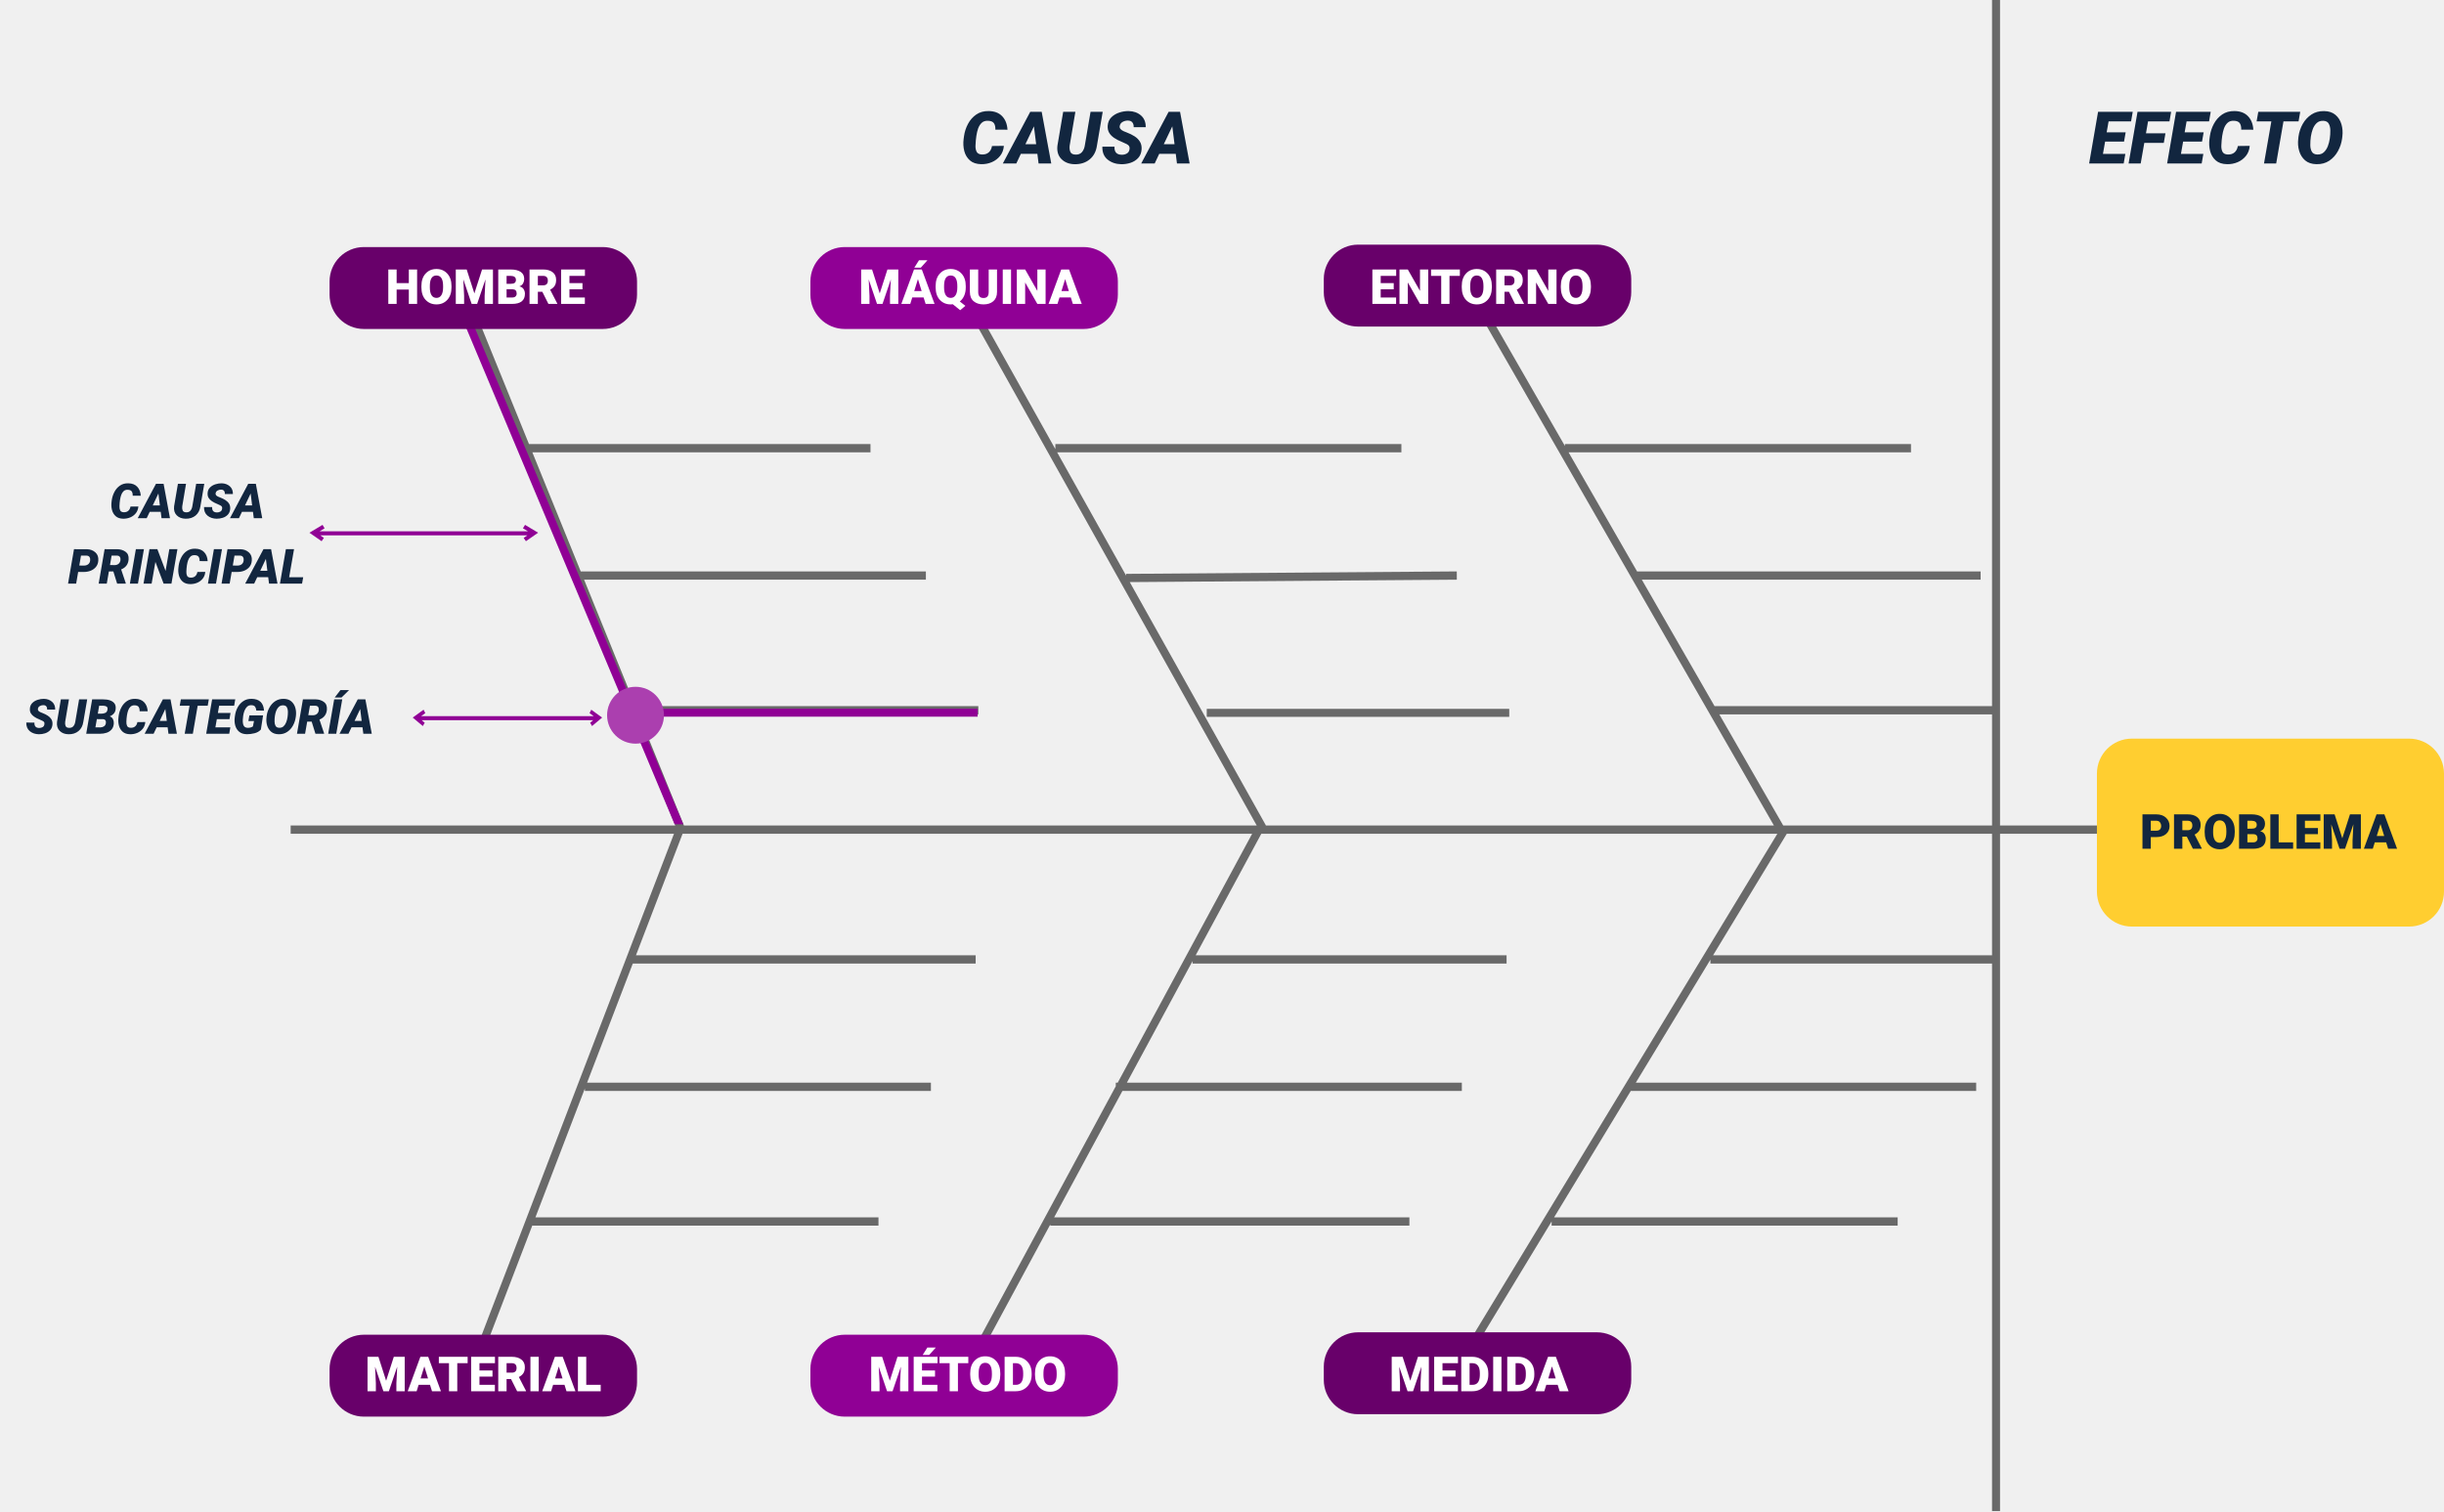
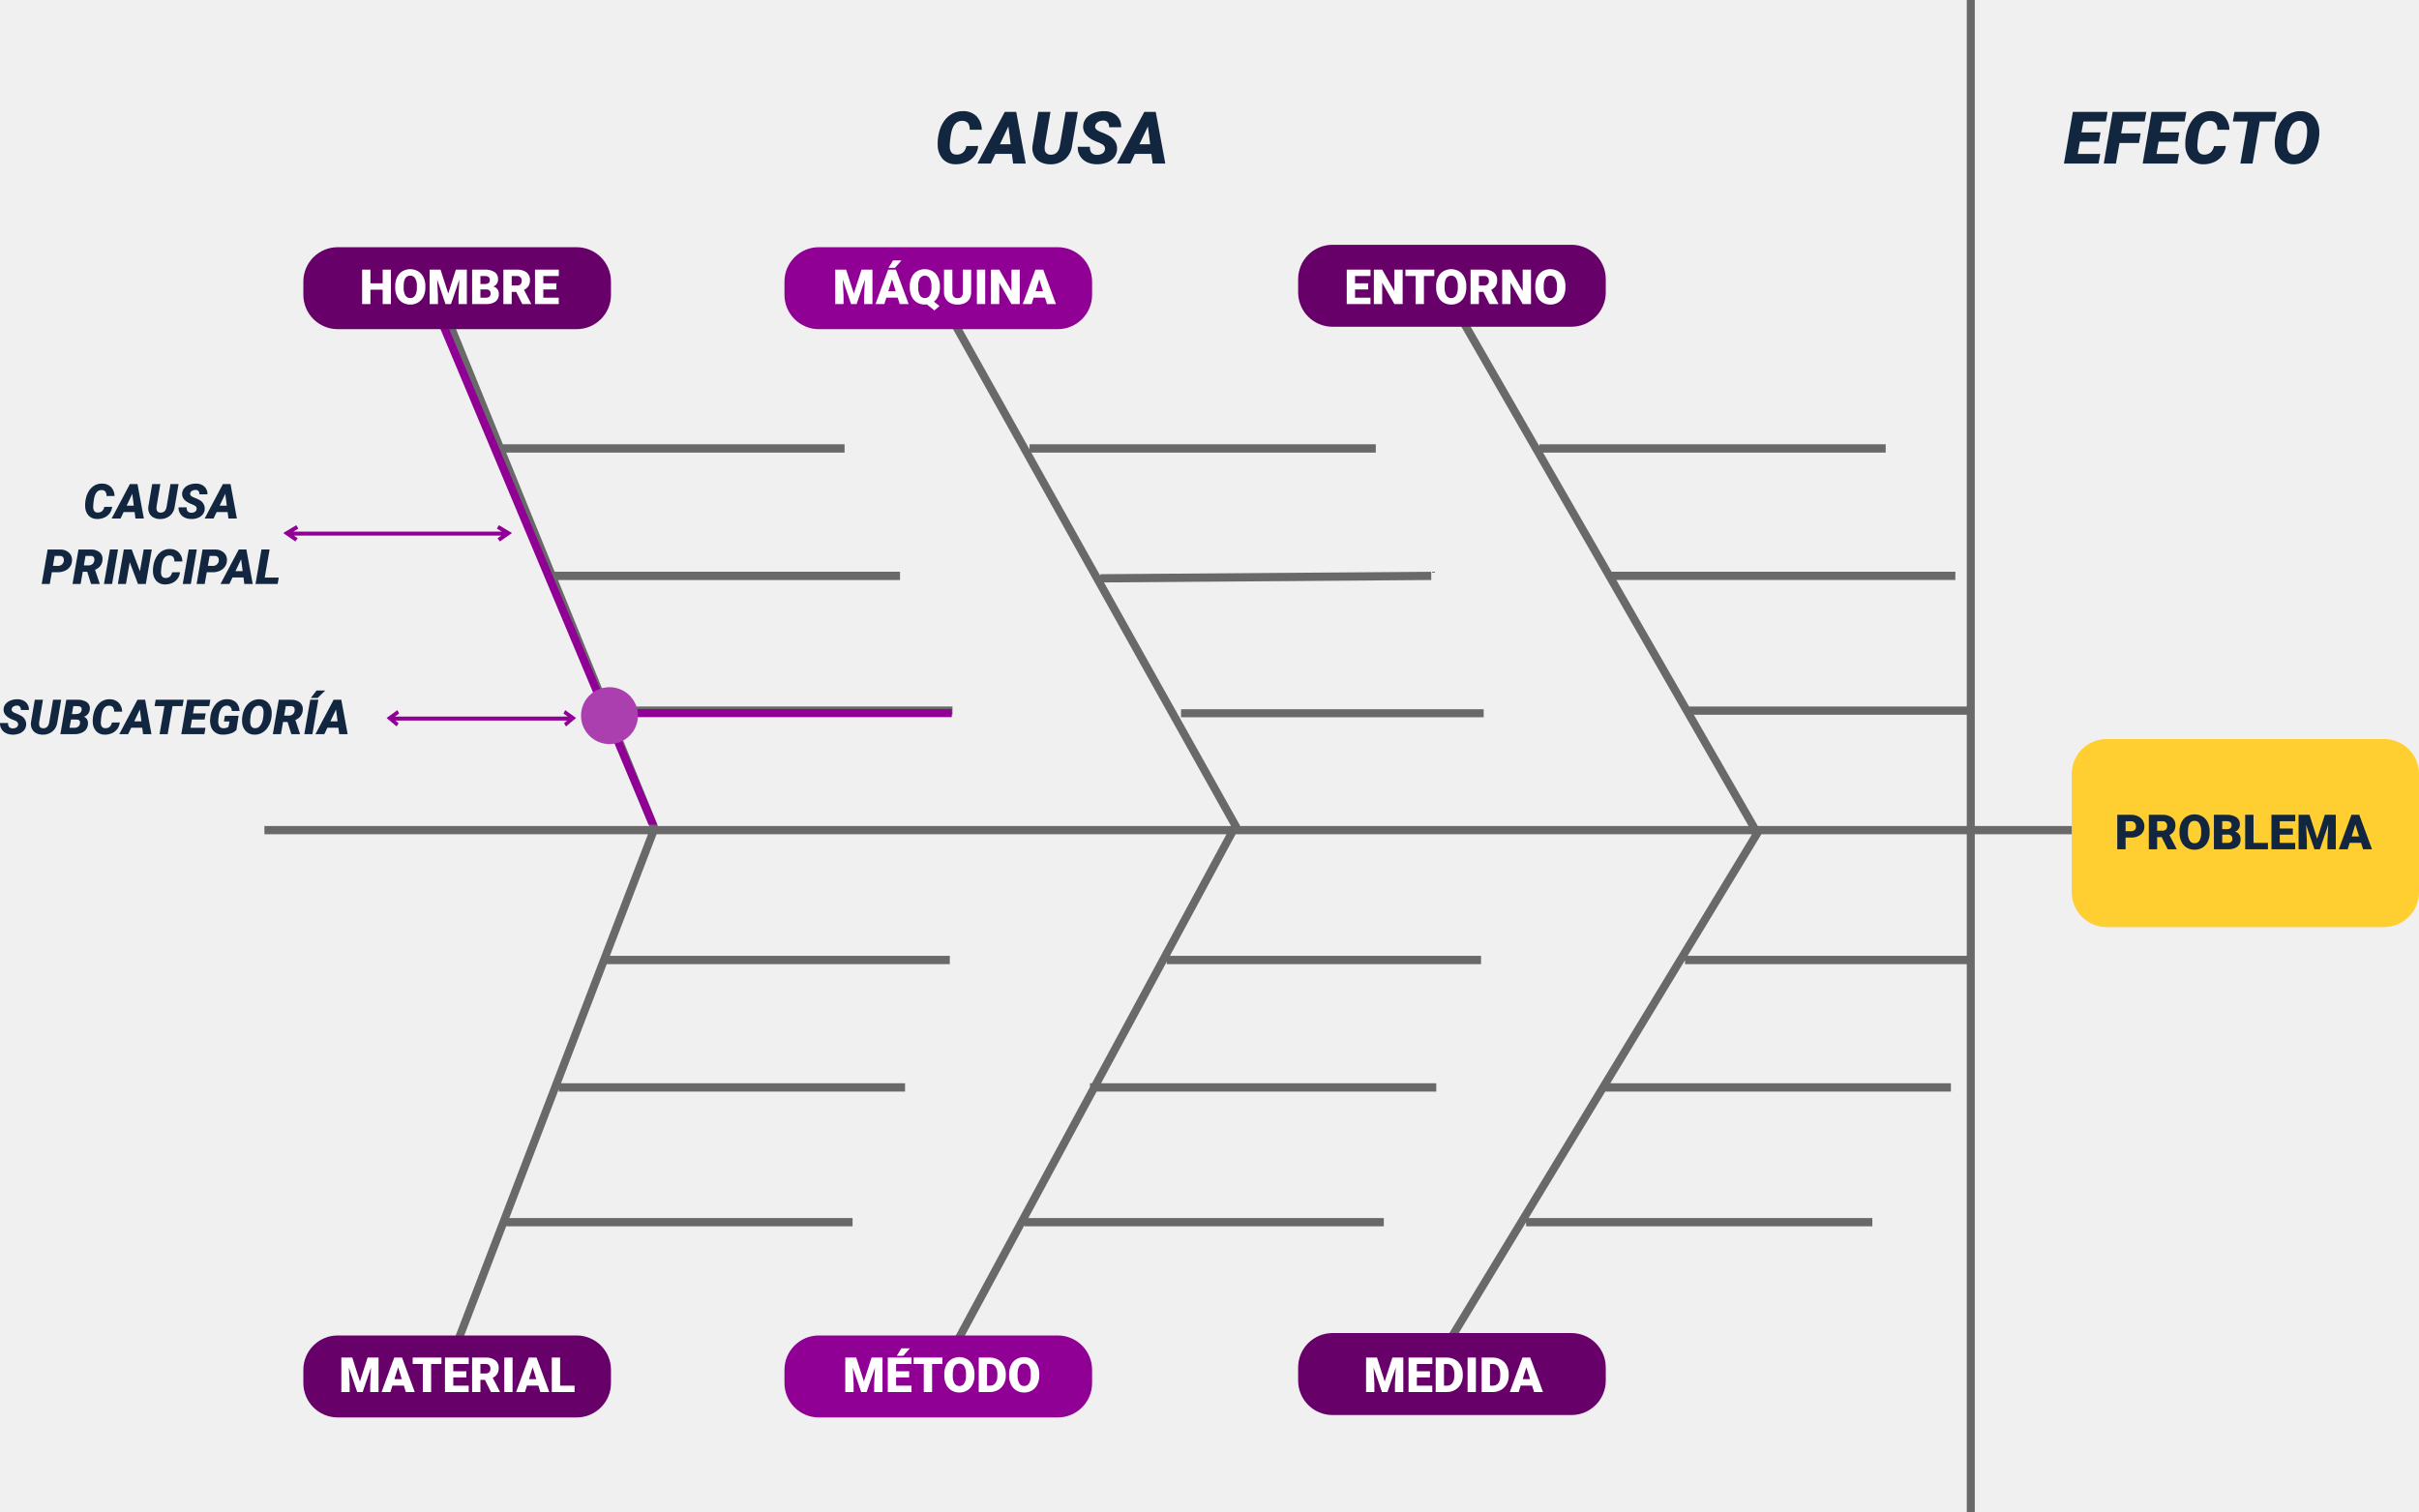
- <svg xmlns="http://www.w3.org/2000/svg" width="1009" height="624" viewBox="0 0 1009 624">
+ <svg xmlns="http://www.w3.org/2000/svg" width="998.102" height="624" viewBox="0 0 998.102 624">
  <defs>
    <clipPath id="clip-path">
      <rect id="Rectángulo_339327" data-name="Rectángulo 339327" width="889" height="603.758" fill="none" />
    </clipPath>
    <clipPath id="clip-path-2">
      <rect id="Rectángulo_339325" data-name="Rectángulo 339325" width="904" height="613.944" fill="none" />
    </clipPath>
  </defs>
-   <g id="Grupo_973501" data-name="Grupo 973501" transform="translate(-177 -4342.502)">
-     <text id="CAUSA" transform="translate(567 4379)" fill="#12263f" font-size="30" font-family="Roboto-BlackItalic, Roboto" font-weight="800" font-style="italic">
-       <tspan x="6.609" y="31">CAUSA</tspan>
-     </text>
-     <text id="EFECTO" transform="translate(1001 4379)" fill="#12263f" font-size="30" font-family="Roboto-BlackItalic, Roboto" font-weight="800" font-style="italic">
-       <tspan x="38.465" y="31">EFECTO</tspan>
-     </text>
+   <g id="Grupo_973501" data-name="Grupo 973501" transform="translate(-187.898 -4342.502)">
+     <path id="Trazado_699066" data-name="Trazado 699066" d="M24.509,23.734a7.69,7.69,0,0,1-1.472,3.984A8.327,8.327,0,0,1,19.668,30.4a10.431,10.431,0,0,1-4.519.894A7.025,7.025,0,0,1,9.89,29.14,8.656,8.656,0,0,1,7.8,23.5a18.367,18.367,0,0,1,.52-5.171,13.668,13.668,0,0,1,2.124-4.871,9.759,9.759,0,0,1,3.472-3.105,9.012,9.012,0,0,1,4.373-.989A7.629,7.629,0,0,1,23.8,11.459a8.2,8.2,0,0,1,2.2,5.61l-5-.015a4.109,4.109,0,0,0-.7-2.783,3.087,3.087,0,0,0-2.314-.894q-3.955-.132-4.819,6.152a33.806,33.806,0,0,0-.4,4.058q-.073,3.6,2.666,3.706a3.913,3.913,0,0,0,2.827-.872,4.359,4.359,0,0,0,1.348-2.629ZM38.411,27H31.6l-1.89,4H24.187L35.481,9.672H40.2L44.138,31H38.923Zm-4.937-3.955H37.9l-.937-7.354ZM65.613,9.672,63.24,23.588a8.751,8.751,0,0,1-2.981,5.7,9.085,9.085,0,0,1-6.218,2.021A8.482,8.482,0,0,1,50,30.3a5.878,5.878,0,0,1-2.527-2.71,7.291,7.291,0,0,1-.549-3.992L49.294,9.672h5.039L51.975,23.629a6.709,6.709,0,0,0-.029,1.393,2.516,2.516,0,0,0,.681,1.686,2.491,2.491,0,0,0,1.721.645q3.223.1,3.882-3.739L60.6,9.672ZM76.8,25.229q.322-1.655-1.787-2.563l-2.4-1q-5.054-2.271-4.8-6.182a5.457,5.457,0,0,1,1.23-3.186,7.308,7.308,0,0,1,3.12-2.175,11.481,11.481,0,0,1,4.351-.747,7.4,7.4,0,0,1,5.09,1.846,6.132,6.132,0,0,1,1.9,4.79h-4.98a2.984,2.984,0,0,0-.52-1.97,2.252,2.252,0,0,0-1.853-.769,3.883,3.883,0,0,0-2.227.586,2.377,2.377,0,0,0-1.143,1.655q-.278,1.465,2.175,2.4a23.92,23.92,0,0,1,3.567,1.611q3.5,2.095,3.281,5.654a5.79,5.79,0,0,1-1.187,3.237,6.859,6.859,0,0,1-2.966,2.153,10.96,10.96,0,0,1-4.255.732,10.273,10.273,0,0,1-3.208-.542,7.059,7.059,0,0,1-2.534-1.494,6.491,6.491,0,0,1-2.051-5.2l5.024.015a3.44,3.44,0,0,0,.63,2.483,3.026,3.026,0,0,0,2.417.842,3.627,3.627,0,0,0,2.1-.579A2.4,2.4,0,0,0,76.8,25.229ZM95.979,27H89.167l-1.89,4H81.755L93.049,9.672h4.717L101.707,31H96.492Zm-4.937-3.955h4.424l-.937-7.354Z" transform="translate(567 4379)" fill="#12263f" />
+     <path id="Trazado_699067" data-name="Trazado 699067" d="M52.923,21.947H45.086l-.894,5.1h9.272L52.777,31H38.495L42.186,9.672H56.5l-.688,3.97H46.522l-.791,4.5h7.852Zm16.538.557H61.419L59.94,31H54.93L58.622,9.672H72.494l-.688,3.97H62.958l-.85,4.907H70.15Zm15.952-.557H77.577l-.894,5.1h9.272L85.267,31H70.985L74.676,9.672H88.988l-.688,3.97H79.012l-.791,4.5h7.852Zm19.878,1.787a7.69,7.69,0,0,1-1.472,3.984A8.327,8.327,0,0,1,100.45,30.4a10.431,10.431,0,0,1-4.519.894,7.025,7.025,0,0,1-5.259-2.153,8.656,8.656,0,0,1-2.095-5.64,18.367,18.367,0,0,1,.52-5.171,13.668,13.668,0,0,1,2.124-4.871,9.759,9.759,0,0,1,3.472-3.105,9.012,9.012,0,0,1,4.373-.989,7.629,7.629,0,0,1,5.515,2.095,8.2,8.2,0,0,1,2.2,5.61l-5-.015a4.109,4.109,0,0,0-.7-2.783,3.087,3.087,0,0,0-2.314-.894q-3.955-.132-4.819,6.152a33.806,33.806,0,0,0-.4,4.058q-.073,3.6,2.666,3.706a3.913,3.913,0,0,0,2.827-.872,4.359,4.359,0,0,0,1.348-2.629Zm20.229-10.093H119.31l-3,17.358h-5.024L114.3,13.642h-6.108l.7-3.97h17.314Zm7.6,17.651a7.224,7.224,0,0,1-5.332-2.2,8.949,8.949,0,0,1-2.271-5.684,16.247,16.247,0,0,1,.278-4.138,14.539,14.539,0,0,1,1.509-4.387,11.041,11.041,0,0,1,2.71-3.34,9.268,9.268,0,0,1,6.27-2.168,7.711,7.711,0,0,1,3.816,1,7,7,0,0,1,2.615,2.761,9.918,9.918,0,0,1,1.143,4.1,16.811,16.811,0,0,1-.2,3.7,15.243,15.243,0,0,1-1.157,3.955,12.089,12.089,0,0,1-2.175,3.318,10.007,10.007,0,0,1-3.142,2.278A9.088,9.088,0,0,1,133.124,31.293ZM138.836,17.2q-.146-3.662-2.842-3.809a3.922,3.922,0,0,0-3.442,1.648,10.579,10.579,0,0,0-1.8,5.164,18.026,18.026,0,0,0-.205,3.267q.146,3.721,2.871,3.823a3.8,3.8,0,0,0,3.076-1.282,8.291,8.291,0,0,0,1.86-3.984A19.14,19.14,0,0,0,138.836,17.2Z" transform="translate(1001 4379)" fill="#12263f" />
    <g id="Grupo_973011" data-name="Grupo 973011" transform="translate(286 4348.001)">
      <g id="Grupo_973013" data-name="Grupo 973013" transform="translate(11 5.094)">
        <path id="Trazado_697463" data-name="Trazado 697463" d="M617.386,344.763l.281-.463h84.738v50.187H587.232ZM589.81,294.995h112.6v45.892H616.2ZM702.405,0V291.582H587.847l-30.024-52.211H697.7v-3.413H555.861l-28.28-49.176H668.951v-3.413H526.084v.81l-31.972-55.6-2.838,1.745L612.359,340.886H402.567l.042-.078L346.421,240.373l135.03-1-.022-3.413L344.922,236.97l0,.732L316.44,186.782H458.566v-3.413H315.7v2.09l-32.942-58.885-2.859,1.709L398.811,340.837l-.026.049H162.375l-18.64-45.892H283.9v-3.412H142.348L121.14,239.372H262.248v-3.413H119.754L99.778,186.782h139.6v-3.413H98.392l-22.99-56.6-3.046,1.321,86.437,212.8H0V344.3H158.247L73.321,565.723l3.071,1.257L99.81,505.923v.19H242.677V502.7H101.046l20.414-53.225v1.015H264.326v-3.413H122.38L141.242,397.9H282.8v-3.413H142.551L161.8,344.3H396.941L341.449,447.077h-.8v1.475l-63.7,117.981,2.884,1.664,33.785-62.574v.49H461.869V502.7H315.2l28.19-52.21H483.519v-3.413H345.231l27.1-50.2V397.9H501.988v-3.413H373.625l27.1-50.187H613.771L486.4,554.32l2.8,1.813,31.383-51.745v1.725H663.447V502.7H521.6l31.663-52.21H695.861v-3.413H555.338l30.805-50.8V397.9H702.405V624h3.3V344.3h60v-3.413h-60V0Z" transform="translate(0 -10.592)" fill="#696969" />
        <rect id="Rectángulo_339326" data-name="Rectángulo 339326" width="124.885" height="3.303" transform="translate(378.204 282.124)" fill="#696969" />
        <g id="Grupo_973014" data-name="Grupo 973014" transform="translate(0 -0.001)">
          <g id="Grupo_973013-2" data-name="Grupo 973013" clip-path="url(#clip-path)">
            <path id="Trazado_697471" data-name="Trazado 697471" d="M155.487,318.535l-18.641-44.4H277.009v-3.3H135.46l-21.208-50.517-1.386-3.3L92.89,169.43l-1.386-3.3-22.99-54.764-3.046,1.278L151.9,318.535Z" transform="translate(6.603 11.232)" fill="#900095" />
            <path id="Trazado_697472" data-name="Trazado 697472" d="M142.15,259.742A11.742,11.742,0,1,1,130.408,248a11.743,11.743,0,0,1,11.743,11.743" transform="translate(11.968 25.012)" fill="#ab3faf" />
            <path id="Trazado_697473" data-name="Trazado 697473" d="M96.04,187.263l-.849,1.417,2.081,1.247H11.216l2.081-1.247-.85-1.417-5.407,3.244,5.024,3.5.943-1.356-1.538-1.07H97.018l-1.537,1.07L96.423,194l5.025-3.5Z" transform="translate(0.71 18.887)" fill="#900095" />
            <path id="Trazado_697474" data-name="Trazado 697474" d="M119.483,256.6l-.7,1.417,1.723,1.247H49.235l1.724-1.247-.7-1.417-4.478,3.244,4.161,3.5.782-1.356-1.274-1.07h70.848l-1.274,1.07.781,1.356,4.162-3.5Z" transform="translate(4.617 25.879)" fill="#900095" />
          </g>
        </g>
      </g>
      <g id="Grupo_973010" data-name="Grupo 973010" transform="translate(0 0)">
        <g id="Grupo_973009" data-name="Grupo 973009" transform="translate(-4)" clip-path="url(#clip-path-2)">
          <path id="Trazado_697456" data-name="Trazado 697456" d="M507.166,119.164H408.6a14.179,14.179,0,0,1-14.18-14.18V99.512A14.179,14.179,0,0,1,408.6,85.333h98.568a14.179,14.179,0,0,1,14.18,14.179v5.473a14.179,14.179,0,0,1-14.18,14.18" transform="translate(47.105 10.191)" fill="#68006a" />
          <path id="Trazado_697457" data-name="Trazado 697457" d="M317.832,120.053H219.264a14.18,14.18,0,0,1-14.18-14.18V100.4a14.179,14.179,0,0,1,14.18-14.179h98.568a14.179,14.179,0,0,1,14.18,14.179v5.473a14.179,14.179,0,0,1-14.18,14.18" transform="translate(24.493 10.297)" fill="#900095" />
          <path id="Trazado_697458" data-name="Trazado 697458" d="M140.5,120.053H41.931a14.18,14.18,0,0,1-14.18-14.18V100.4a14.179,14.179,0,0,1,14.18-14.179H140.5a14.179,14.179,0,0,1,14.18,14.179v5.473a14.179,14.179,0,0,1-14.18,14.18" transform="translate(3.314 10.297)" fill="#68006a" />
          <path id="Trazado_697459" data-name="Trazado 697459" d="M507.166,520.386H408.6a14.179,14.179,0,0,1-14.18-14.18v-5.473a14.179,14.179,0,0,1,14.18-14.179h98.568a14.179,14.179,0,0,1,14.18,14.179v5.473a14.179,14.179,0,0,1-14.18,14.18" transform="translate(47.105 58.109)" fill="#68006a" />
          <path id="Trazado_697460" data-name="Trazado 697460" d="M317.832,521.275H219.264a14.18,14.18,0,0,1-14.18-14.18v-5.473a14.179,14.179,0,0,1,14.18-14.179h98.568a14.179,14.179,0,0,1,14.18,14.179V507.1a14.18,14.18,0,0,1-14.18,14.18" transform="translate(24.493 58.215)" fill="#900095" />
          <path id="Trazado_697461" data-name="Trazado 697461" d="M140.5,521.275H41.931a14.18,14.18,0,0,1-14.18-14.18v-5.473a14.179,14.179,0,0,1,14.18-14.179H140.5a14.179,14.179,0,0,1,14.18,14.179V507.1a14.18,14.18,0,0,1-14.18,14.18" transform="translate(3.314 58.215)" fill="#68006a" />
          <path id="Trazado_697462" data-name="Trazado 697462" d="M693.983,345.168a14.428,14.428,0,0,1-14.428-14.428V281.983a14.428,14.428,0,0,1,14.428-14.428h114.43a14.428,14.428,0,0,1,14.428,14.428V330.74a14.429,14.429,0,0,1-14.428,14.428" transform="translate(81.158 31.954)" fill="#ffce30" />
-           <text id="PROBLEMA" transform="translate(778 325.999)" fill="#12263f" font-size="20" font-family="Roboto-Black, Roboto" font-weight="800">
-             <tspan x="0.434" y="19">PROBLEMA</tspan>
-           </text>
-           <text id="HOMBRE" transform="translate(42 100.999)" fill="#fff" font-size="20" font-family="Roboto-Black, Roboto" font-weight="800">
-             <tspan x="12.235" y="19">HOMBRE</tspan>
-           </text>
-           <text id="MATERIAL" transform="translate(41 549.999)" fill="#fff" font-size="20" font-family="Roboto-Black, Roboto" font-weight="800">
-             <tspan x="4.662" y="19">MATERIAL</tspan>
-           </text>
-           <text id="MÁQUINA" transform="translate(242 100.999)" fill="#fff" font-size="20" font-family="Roboto-Black, Roboto" font-weight="800">
-             <tspan x="7.45" y="19">MÁQUINA</tspan>
-           </text>
-           <text id="MÉTODO" transform="translate(241 549.999)" fill="#fff" font-size="20" font-family="Roboto-Black, Roboto" font-weight="800">
-             <tspan x="12.602" y="19">MÉTODO</tspan>
-           </text>
-           <text id="ENTORNO" transform="translate(453 100.999)" fill="#fff" font-size="20" font-family="Roboto-Black, Roboto" font-weight="800">
-             <tspan x="7.504" y="19">ENTORNO</tspan>
-           </text>
-           <text id="MEDIDA" transform="translate(452 549.999)" fill="#fff" font-size="20" font-family="Roboto-Black, Roboto" font-weight="800">
-             <tspan x="16.483" y="19">MEDIDA</tspan>
-           </text>
+           <path id="Trazado_699068" data-name="Trazado 699068" d="M4.936,14.176V19H1.508V4.781H7.182a6.608,6.608,0,0,1,2.886.6,4.526,4.526,0,0,1,1.943,1.709A4.667,4.667,0,0,1,12.7,9.605a4.114,4.114,0,0,1-1.489,3.325,6.179,6.179,0,0,1-4.087,1.245Zm0-2.646H7.182a2.118,2.118,0,0,0,1.519-.5,1.85,1.85,0,0,0,.522-1.406,2.287,2.287,0,0,0-.537-1.592,1.9,1.9,0,0,0-1.465-.605H4.936Zm14.873,2.441H17.953V19H14.525V4.781h5.6A6.246,6.246,0,0,1,24.076,5.9,3.8,3.8,0,0,1,25.5,9.074a4.616,4.616,0,0,1-.6,2.458,4.263,4.263,0,0,1-1.88,1.58l2.969,5.741V19H22.318Zm-1.855-2.637h2.168a1.946,1.946,0,0,0,1.47-.514,1.987,1.987,0,0,0,.493-1.434,2.01,2.01,0,0,0-.5-1.444,1.928,1.928,0,0,0-1.465-.524H17.953Zm21.66.85a8.385,8.385,0,0,1-.771,3.682,5.7,5.7,0,0,1-2.192,2.466,6.1,6.1,0,0,1-3.237.864,6.191,6.191,0,0,1-3.223-.835A5.692,5.692,0,0,1,28,15.973a8.144,8.144,0,0,1-.825-3.564v-.8a8.422,8.422,0,0,1,.767-3.687,5.688,5.688,0,0,1,2.2-2.466,6.5,6.5,0,0,1,6.479-.01,5.79,5.79,0,0,1,2.2,2.446,8.18,8.18,0,0,1,.8,3.638Zm-3.486-.6a5.979,5.979,0,0,0-.708-3.218,2.271,2.271,0,0,0-2.026-1.1q-2.578,0-2.725,3.867l-.01,1.045a6.149,6.149,0,0,0,.693,3.213,2.268,2.268,0,0,0,2.061,1.123,2.24,2.24,0,0,0,2-1.1,5.982,5.982,0,0,0,.713-3.174ZM41.381,19V4.781h5.107a7.232,7.232,0,0,1,4.175,1.006,3.347,3.347,0,0,1,1.431,2.92,3.383,3.383,0,0,1-.508,1.885,2.959,2.959,0,0,1-1.494,1.152A3,3,0,0,1,51.8,12.838a3.18,3.18,0,0,1,.6,1.953,3.765,3.765,0,0,1-1.323,3.14A6.3,6.3,0,0,1,47.152,19Zm3.428-6.045v3.408h2.246a2.136,2.136,0,0,0,1.426-.425,1.487,1.487,0,0,0,.5-1.2,1.576,1.576,0,0,0-1.768-1.787Zm0-2.246H46.6a2.539,2.539,0,0,0,1.6-.411,1.46,1.46,0,0,0,.479-1.185,1.533,1.533,0,0,0-.518-1.3,2.77,2.77,0,0,0-1.67-.4h-1.68Zm12.9,5.654h5.967V19H54.281V4.781h3.428Zm16.23-3.4H68.549v3.4h6.367V19H65.121V4.781h9.814V7.428H68.549v3h5.391Zm6.875-8.184,3.174,9.893,3.164-9.893h4.512V19H88.227V15.68l.332-6.8L85.121,19H82.855L79.408,8.873l.332,6.807V19H76.313V4.781Zm21.279,11.563H97.4L96.576,19H92.914L98.129,4.781h3.223L106.605,19h-3.682ZM98.217,13.7h3.057L99.74,8.766Z" transform="translate(778 325.999)" fill="#12263f" />
+           <path id="Trazado_699072" data-name="Trazado 699072" d="M25.194,19H21.786V13.063H16.737V19H13.31V4.781h3.428v5.645h5.049V4.781h3.408ZM39.4,12.184a8.385,8.385,0,0,1-.771,3.682,5.7,5.7,0,0,1-2.192,2.466A6.1,6.1,0,0,1,33.2,19.2a6.191,6.191,0,0,1-3.223-.835,5.692,5.692,0,0,1-2.192-2.388,8.144,8.144,0,0,1-.825-3.564v-.8a8.422,8.422,0,0,1,.767-3.687,5.688,5.688,0,0,1,2.2-2.466,6.5,6.5,0,0,1,6.479-.01,5.79,5.79,0,0,1,2.2,2.446,8.18,8.18,0,0,1,.8,3.638Zm-3.486-.6a5.979,5.979,0,0,0-.708-3.218,2.271,2.271,0,0,0-2.026-1.1q-2.578,0-2.725,3.867l-.01,1.045a6.149,6.149,0,0,0,.693,3.213A2.268,2.268,0,0,0,33.2,16.52a2.24,2.24,0,0,0,2-1.1,5.982,5.982,0,0,0,.713-3.174Zm9.756-6.807,3.174,9.893,3.164-9.893h4.512V19H53.085V15.68l.332-6.8L49.979,19H47.714L44.267,8.873,44.6,15.68V19H41.171V4.781ZM58.7,19V4.781h5.107a7.232,7.232,0,0,1,4.175,1.006,3.347,3.347,0,0,1,1.431,2.92,3.383,3.383,0,0,1-.508,1.885,2.959,2.959,0,0,1-1.494,1.152,3,3,0,0,1,1.709,1.094,3.18,3.18,0,0,1,.6,1.953,3.765,3.765,0,0,1-1.323,3.14A6.3,6.3,0,0,1,64.472,19Zm3.428-6.045v3.408h2.246a2.136,2.136,0,0,0,1.426-.425,1.487,1.487,0,0,0,.5-1.2,1.576,1.576,0,0,0-1.768-1.787Zm0-2.246h1.787a2.539,2.539,0,0,0,1.6-.411A1.46,1.46,0,0,0,66,9.112a1.533,1.533,0,0,0-.518-1.3,2.77,2.77,0,0,0-1.67-.4h-1.68Zm14.756,3.262H75.028V19H71.6V4.781h5.6A6.246,6.246,0,0,1,81.151,5.9a3.8,3.8,0,0,1,1.426,3.17,4.616,4.616,0,0,1-.6,2.458,4.263,4.263,0,0,1-1.88,1.58l2.969,5.741V19H79.394Zm-1.855-2.637H77.2a1.946,1.946,0,0,0,1.47-.514,1.987,1.987,0,0,0,.493-1.434,2.01,2.01,0,0,0-.5-1.444A1.928,1.928,0,0,0,77.2,7.418H75.028Zm18.438,1.631H88.075v3.4h6.367V19H84.647V4.781h9.814V7.428H88.075v3h5.391Z" transform="translate(42 100.999)" fill="#fff" />
+           <path id="Trazado_699076" data-name="Trazado 699076" d="M10.238,4.781l3.174,9.893,3.164-9.893h4.512V19H17.65V15.68l.332-6.8L14.545,19H12.279L8.832,8.873l.332,6.807V19H5.736V4.781ZM31.518,16.344h-4.7L26,19H22.338L27.553,4.781h3.223L36.029,19H32.348ZM27.641,13.7H30.7L29.164,8.766Zm19.414-6.27H42.787V19H39.359V7.428H35.17V4.781H47.055Zm10.264,5.537H51.928v3.4h6.367V19H48.5V4.781h9.814V7.428H51.928v3h5.391Zm7.656,1.006H63.119V19H59.691V4.781h5.6A6.246,6.246,0,0,1,69.242,5.9a3.8,3.8,0,0,1,1.426,3.17,4.616,4.616,0,0,1-.6,2.458,4.263,4.263,0,0,1-1.88,1.58l2.969,5.741V19H67.484Zm-1.855-2.637h2.168a1.946,1.946,0,0,0,1.47-.514,1.987,1.987,0,0,0,.493-1.434,2.01,2.01,0,0,0-.5-1.444,1.928,1.928,0,0,0-1.465-.524H63.119ZM76.391,19H72.973V4.781h3.418Zm10.635-2.656h-4.7L81.508,19H77.846L83.061,4.781h3.223L91.537,19H87.855ZM83.148,13.7h3.057L84.672,8.766ZM96,16.363h5.967V19H92.572V4.781H96Z" transform="translate(41 549.999)" fill="#fff" />
+           <path id="Trazado_699071" data-name="Trazado 699071" d="M13.026,4.781,16.2,14.674l3.164-9.893h4.512V19H20.438V15.68l.332-6.8L17.333,19H15.067L11.62,8.873l.332,6.807V19H8.524V4.781ZM34.306,16.344h-4.7L28.788,19H25.126L30.341,4.781h3.223L38.817,19H35.136ZM30.429,13.7h3.057L31.952,8.766ZM32.4.973h3.477L33.163,4.039l-2.686,0ZM51.708,12.184a8.4,8.4,0,0,1-.654,3.442,5.984,5.984,0,0,1-1.807,2.358L51.542,19.8l-2.119,1.8-3.057-2.461a6.353,6.353,0,0,1-.859.059,6.163,6.163,0,0,1-3.223-.84,5.712,5.712,0,0,1-2.192-2.4,8.159,8.159,0,0,1-.815-3.594v-.752a8.414,8.414,0,0,1,.767-3.691A5.713,5.713,0,0,1,42.23,5.455a6.5,6.5,0,0,1,6.479-.01,5.79,5.79,0,0,1,2.2,2.446,8.18,8.18,0,0,1,.8,3.638Zm-3.486-.6a5.979,5.979,0,0,0-.708-3.218,2.441,2.441,0,0,0-4.067-.015,6.057,6.057,0,0,0-.693,3.174v.654a6.145,6.145,0,0,0,.693,3.218,2.27,2.27,0,0,0,2.061,1.118,2.237,2.237,0,0,0,2.007-1.1,6.016,6.016,0,0,0,.708-3.174ZM64.608,4.781v9.307a5.349,5.349,0,0,1-.674,2.739A4.365,4.365,0,0,1,62,18.59a6.812,6.812,0,0,1-2.979.605,5.885,5.885,0,0,1-4.092-1.348,4.806,4.806,0,0,1-1.523-3.691V4.781h3.447v9.443q.059,2.334,2.168,2.334a2.1,2.1,0,0,0,1.611-.586,2.739,2.739,0,0,0,.547-1.9V4.781ZM70.4,19H66.981V4.781H70.4Zm14.258,0H81.249L76.21,10.152V19H72.782V4.781H76.21l5.029,8.848V4.781h3.418Zm10.42-2.656h-4.7L89.56,19H85.9L91.112,4.781h3.223L99.589,19H95.907ZM91.2,13.7h3.057L92.724,8.766Z" transform="translate(242 100.999)" fill="#fff" />
+           <path id="Trazado_699075" data-name="Trazado 699075" d="M18.178,4.781l3.174,9.893,3.164-9.893h4.512V19H25.59V15.68l.332-6.8L22.484,19H20.219L16.771,8.873,17.1,15.68V19H13.676V4.781Zm21.846,8.184H34.633v3.4H41V19H31.205V4.781H41.02V7.428H34.633v3h5.391ZM36.83.973h3.477L37.592,4.039l-2.686,0ZM53.754,7.428H49.486V19H46.059V7.428H41.869V4.781H53.754Zm13.213,4.756a8.385,8.385,0,0,1-.771,3.682A5.7,5.7,0,0,1,64,18.331a6.1,6.1,0,0,1-3.237.864,6.191,6.191,0,0,1-3.223-.835,5.692,5.692,0,0,1-2.192-2.388,8.144,8.144,0,0,1-.825-3.564v-.8a8.422,8.422,0,0,1,.767-3.687,5.688,5.688,0,0,1,2.2-2.466,6.5,6.5,0,0,1,6.479-.01,5.79,5.79,0,0,1,2.2,2.446,8.18,8.18,0,0,1,.8,3.638Zm-3.486-.6a5.979,5.979,0,0,0-.708-3.218,2.271,2.271,0,0,0-2.026-1.1q-2.578,0-2.725,3.867l-.01,1.045a6.149,6.149,0,0,0,.693,3.213,2.268,2.268,0,0,0,2.061,1.123,2.24,2.24,0,0,0,2-1.1,5.982,5.982,0,0,0,.713-3.174ZM68.734,19V4.781h4.58a6.737,6.737,0,0,1,3.389.854,6.006,6.006,0,0,1,2.349,2.412,7.283,7.283,0,0,1,.854,3.491v.654a7.325,7.325,0,0,1-.825,3.5,6.032,6.032,0,0,1-2.324,2.422A6.589,6.589,0,0,1,73.412,19ZM72.162,7.428v8.936h1.191a2.666,2.666,0,0,0,2.266-1.05,5.145,5.145,0,0,0,.791-3.12v-.615a5.1,5.1,0,0,0-.791-3.105,2.713,2.713,0,0,0-2.3-1.045Zm21.543,4.756a8.385,8.385,0,0,1-.771,3.682,5.7,5.7,0,0,1-2.192,2.466A6.1,6.1,0,0,1,87.5,19.2a6.191,6.191,0,0,1-3.223-.835,5.692,5.692,0,0,1-2.192-2.388,8.144,8.144,0,0,1-.825-3.564v-.8a8.422,8.422,0,0,1,.767-3.687,5.688,5.688,0,0,1,2.2-2.466,6.5,6.5,0,0,1,6.479-.01,5.79,5.79,0,0,1,2.2,2.446,8.18,8.18,0,0,1,.8,3.638Zm-3.486-.6a5.979,5.979,0,0,0-.708-3.218,2.271,2.271,0,0,0-2.026-1.1q-2.578,0-2.725,3.867l-.01,1.045a6.149,6.149,0,0,0,.693,3.213A2.268,2.268,0,0,0,87.5,16.52a2.24,2.24,0,0,0,2-1.1,5.982,5.982,0,0,0,.713-3.174Z" transform="translate(241 549.999)" fill="#fff" />
+           <path id="Trazado_699073" data-name="Trazado 699073" d="M17.4,12.965H12.006v3.4h6.367V19H8.578V4.781h9.814V7.428H12.006v3H17.4ZM31.645,19H28.236L23.2,10.152V19H19.77V4.781H23.2l5.029,8.848V4.781h3.418ZM44.691,7.428H40.424V19H37V7.428H32.807V4.781H44.691ZM57.9,12.184a8.385,8.385,0,0,1-.771,3.682,5.7,5.7,0,0,1-2.192,2.466A6.1,6.1,0,0,1,51.7,19.2a6.191,6.191,0,0,1-3.223-.835,5.692,5.692,0,0,1-2.192-2.388,8.144,8.144,0,0,1-.825-3.564v-.8a8.422,8.422,0,0,1,.767-3.687,5.688,5.688,0,0,1,2.2-2.466,6.5,6.5,0,0,1,6.479-.01,5.79,5.79,0,0,1,2.2,2.446,8.18,8.18,0,0,1,.8,3.638Zm-3.486-.6A5.979,5.979,0,0,0,53.71,8.37a2.271,2.271,0,0,0-2.026-1.1q-2.578,0-2.725,3.867l-.01,1.045a6.149,6.149,0,0,0,.693,3.213A2.268,2.268,0,0,0,51.7,16.52a2.24,2.24,0,0,0,2-1.1,5.982,5.982,0,0,0,.713-3.174Zm10.537,2.383H63.1V19H59.672V4.781h5.6A6.246,6.246,0,0,1,69.223,5.9a3.8,3.8,0,0,1,1.426,3.17,4.616,4.616,0,0,1-.6,2.458,4.263,4.263,0,0,1-1.88,1.58l2.969,5.741V19H67.465ZM63.1,11.334h2.168a1.946,1.946,0,0,0,1.47-.514,1.987,1.987,0,0,0,.493-1.434,2.01,2.01,0,0,0-.5-1.444,1.928,1.928,0,0,0-1.465-.524H63.1ZM84.594,19H81.186l-5.039-8.848V19H72.719V4.781h3.428l5.029,8.848V4.781h3.418ZM98.8,12.184a8.385,8.385,0,0,1-.771,3.682,5.7,5.7,0,0,1-2.192,2.466A6.1,6.1,0,0,1,92.6,19.2a6.191,6.191,0,0,1-3.223-.835,5.692,5.692,0,0,1-2.192-2.388,8.144,8.144,0,0,1-.825-3.564v-.8a8.422,8.422,0,0,1,.767-3.687,5.688,5.688,0,0,1,2.2-2.466,6.5,6.5,0,0,1,6.479-.01,5.79,5.79,0,0,1,2.2,2.446,8.18,8.18,0,0,1,.8,3.638Zm-3.486-.6a5.979,5.979,0,0,0-.708-3.218,2.271,2.271,0,0,0-2.026-1.1q-2.578,0-2.725,3.867l-.01,1.045a6.149,6.149,0,0,0,.693,3.213A2.268,2.268,0,0,0,92.6,16.52a2.24,2.24,0,0,0,2-1.1,5.982,5.982,0,0,0,.713-3.174Z" transform="translate(453 100.999)" fill="#fff" />
+           <path id="Trazado_699074" data-name="Trazado 699074" d="M22.06,4.781l3.174,9.893L28.4,4.781h4.512V19H29.472V15.68l.332-6.8L26.366,19H24.1L20.653,8.873l.332,6.807V19H17.558V4.781Zm21.846,8.184H38.515v3.4h6.367V19H35.087V4.781H44.9V7.428H38.515v3h5.391ZM46.278,19V4.781h4.58a6.737,6.737,0,0,1,3.389.854A6.006,6.006,0,0,1,56.6,8.048a7.283,7.283,0,0,1,.854,3.491v.654a7.325,7.325,0,0,1-.825,3.5A6.032,6.032,0,0,1,54.3,18.116,6.589,6.589,0,0,1,50.956,19ZM49.706,7.428v8.936H50.9a2.666,2.666,0,0,0,2.266-1.05,5.145,5.145,0,0,0,.791-3.12v-.615a5.1,5.1,0,0,0-.791-3.105,2.713,2.713,0,0,0-2.3-1.045ZM62.86,19H59.442V4.781H62.86Zm2.383,0V4.781h4.58a6.737,6.737,0,0,1,3.389.854,6.006,6.006,0,0,1,2.349,2.412,7.283,7.283,0,0,1,.854,3.491v.654a7.325,7.325,0,0,1-.825,3.5,6.032,6.032,0,0,1-2.324,2.422A6.589,6.589,0,0,1,69.921,19ZM68.671,7.428v8.936h1.191a2.666,2.666,0,0,0,2.266-1.05,5.145,5.145,0,0,0,.791-3.12v-.615a5.1,5.1,0,0,0-.791-3.105,2.713,2.713,0,0,0-2.3-1.045Zm17.373,8.916h-4.7L80.526,19H76.864L82.079,4.781H85.3L90.556,19H86.874ZM82.167,13.7h3.057L83.69,8.766Z" transform="translate(452 549.999)" fill="#fff" />
        </g>
      </g>
    </g>
-     <text id="CAUSA_PRINCIPAL" data-name="CAUSA PRINCIPAL" transform="translate(202 4535.502)" fill="#12263f" font-size="20" font-family="Roboto-BlackItalic, Roboto" font-weight="800" font-style="italic">
-       <tspan x="20.239" y="21">CAUSA</tspan>
-       <tspan x="3.081" y="48">PRINCIPAL</tspan>
-     </text>
-     <text id="SUBCATEGORÍA" transform="translate(177 4624.502)" fill="#12263f" font-size="20" font-family="Roboto-BlackItalic, Roboto" font-weight="800" font-style="italic">
-       <tspan x="10.539" y="21">SUBCATEGORÍA</tspan>
-     </text>
+     <path id="Trazado_699070" data-name="Trazado 699070" d="M32.173,16.156a5.127,5.127,0,0,1-.981,2.656A5.551,5.551,0,0,1,28.945,20.6a6.954,6.954,0,0,1-3.013.6,4.683,4.683,0,0,1-3.506-1.436A5.77,5.77,0,0,1,21.03,16a12.245,12.245,0,0,1,.347-3.447,9.112,9.112,0,0,1,1.416-3.247,6.506,6.506,0,0,1,2.314-2.07,6.008,6.008,0,0,1,2.915-.659,5.086,5.086,0,0,1,3.677,1.4,5.467,5.467,0,0,1,1.47,3.74l-3.33-.01a2.739,2.739,0,0,0-.469-1.855,2.058,2.058,0,0,0-1.543-.6q-2.637-.088-3.213,4.1a22.537,22.537,0,0,0-.264,2.705q-.049,2.4,1.777,2.471a2.609,2.609,0,0,0,1.885-.581,2.906,2.906,0,0,0,.9-1.753Zm9.268,2.178H36.9L35.64,21H31.958L39.487,6.781h3.145L45.259,21H41.782ZM38.149,15.7H41.1l-.625-4.9ZM59.575,6.781l-1.582,9.277a5.834,5.834,0,0,1-1.987,3.8,6.057,6.057,0,0,1-4.146,1.348,5.654,5.654,0,0,1-2.7-.669,3.919,3.919,0,0,1-1.685-1.807,4.861,4.861,0,0,1-.366-2.661L48.7,6.781h3.359l-1.572,9.3a4.472,4.472,0,0,0-.02.928,1.677,1.677,0,0,0,.454,1.124,1.661,1.661,0,0,0,1.147.43q2.148.068,2.588-2.492l1.582-9.295Zm7.461,10.371q.215-1.1-1.191-1.709l-1.6-.664q-3.369-1.514-3.2-4.121a3.638,3.638,0,0,1,.82-2.124,4.872,4.872,0,0,1,2.08-1.45,7.654,7.654,0,0,1,2.9-.5,4.932,4.932,0,0,1,3.394,1.23A4.088,4.088,0,0,1,71.5,11.01h-3.32A1.989,1.989,0,0,0,67.832,9.7,1.5,1.5,0,0,0,66.6,9.184a2.588,2.588,0,0,0-1.484.391,1.585,1.585,0,0,0-.762,1.1q-.186.977,1.45,1.6a15.947,15.947,0,0,1,2.378,1.074,3.927,3.927,0,0,1,2.188,3.77,3.86,3.86,0,0,1-.791,2.158A4.573,4.573,0,0,1,67.6,20.717a7.307,7.307,0,0,1-2.837.488,6.849,6.849,0,0,1-2.139-.361,4.706,4.706,0,0,1-1.689-1,4.327,4.327,0,0,1-1.367-3.467l3.35.01a2.293,2.293,0,0,0,.42,1.655,2.017,2.017,0,0,0,1.611.562,2.418,2.418,0,0,0,1.4-.386A1.6,1.6,0,0,0,67.036,17.152Zm12.783,1.182H75.278L74.019,21H70.337L77.866,6.781h3.145L83.638,21H80.161ZM76.528,15.7h2.949l-.625-4.9ZM7.28,43.166,6.44,48H3.1L5.562,33.781l5.107.01A5.148,5.148,0,0,1,14.4,35.108a4.058,4.058,0,0,1,1.2,3.414,4.642,4.642,0,0,1-.918,2.488,5.084,5.084,0,0,1-2.114,1.61,7.484,7.484,0,0,1-2.944.556Zm.459-2.637,2.012.02a2.38,2.38,0,0,0,2.48-2.79,1.5,1.5,0,0,0-.454-.945,1.556,1.556,0,0,0-.991-.387l-2.334-.01ZM21.9,42.971H20.044L19.165,48h-3.34l2.461-14.219,5.02.01a5.515,5.515,0,0,1,3.716,1.127A3.505,3.505,0,0,1,28.188,38a4.588,4.588,0,0,1-.889,2.551,5.231,5.231,0,0,1-2.187,1.6l1.914,5.692V48H23.462Zm-1.406-2.637,1.953.02a2.461,2.461,0,0,0,1.392-.392,2.156,2.156,0,0,0,.845-1.072,2.52,2.52,0,0,0,.146-1.317,1.311,1.311,0,0,0-1.387-1.145l-2.266-.01ZM32.144,48H28.8l2.471-14.219H34.6ZM46.06,48H42.827l-3.4-8.975L37.866,48h-3.34l2.461-14.219h3.262l3.389,8.975,1.553-8.975h3.34Zm14.1-4.844a5.127,5.127,0,0,1-.981,2.656A5.551,5.551,0,0,1,56.934,47.6a6.954,6.954,0,0,1-3.013.6,4.683,4.683,0,0,1-3.506-1.436,5.77,5.77,0,0,1-1.4-3.76,12.245,12.245,0,0,1,.347-3.447,9.112,9.112,0,0,1,1.416-3.247,6.506,6.506,0,0,1,2.314-2.07,6.008,6.008,0,0,1,2.915-.659,5.086,5.086,0,0,1,3.677,1.4,5.467,5.467,0,0,1,1.47,3.74l-3.33-.01a2.739,2.739,0,0,0-.469-1.855,2.058,2.058,0,0,0-1.543-.6q-2.637-.088-3.213,4.1a22.537,22.537,0,0,0-.264,2.705q-.049,2.4,1.777,2.471A2.609,2.609,0,0,0,56,44.948a2.906,2.906,0,0,0,.9-1.753ZM64.644,48H61.3l2.471-14.219H67.1Zm6.563-4.834L70.366,48h-3.34l2.461-14.219,5.107.01a5.148,5.148,0,0,1,3.735,1.317,4.058,4.058,0,0,1,1.2,3.414,4.642,4.642,0,0,1-.918,2.488,5.084,5.084,0,0,1-2.114,1.61,7.484,7.484,0,0,1-2.944.556Zm.459-2.637,2.012.02a2.38,2.38,0,0,0,2.48-2.79,1.5,1.5,0,0,0-.454-.945,1.556,1.556,0,0,0-.991-.387l-2.334-.01Zm14.7,4.8H81.821L80.562,48H76.88l7.529-14.219h3.145L90.181,48H86.7ZM83.071,42.7h2.949l-.625-4.9Zm12.051,2.666h5.791L100.454,48H91.323l2.461-14.219h3.35Z" transform="translate(202 4535.502)" fill="#12263f" />
+     <path id="Trazado_699069" data-name="Trazado 699069" d="M18.371,17.152q.215-1.1-1.191-1.709l-1.6-.664q-3.369-1.514-3.2-4.121a3.638,3.638,0,0,1,.82-2.124,4.872,4.872,0,0,1,2.08-1.45,7.654,7.654,0,0,1,2.9-.5,4.932,4.932,0,0,1,3.394,1.23,4.088,4.088,0,0,1,1.265,3.193h-3.32A1.989,1.989,0,0,0,19.167,9.7a1.5,1.5,0,0,0-1.235-.513,2.588,2.588,0,0,0-1.484.391,1.585,1.585,0,0,0-.762,1.1q-.186.977,1.45,1.6a15.947,15.947,0,0,1,2.378,1.074,3.927,3.927,0,0,1,2.188,3.77,3.86,3.86,0,0,1-.791,2.158,4.573,4.573,0,0,1-1.978,1.436,7.307,7.307,0,0,1-2.837.488,6.849,6.849,0,0,1-2.139-.361,4.706,4.706,0,0,1-1.689-1A4.327,4.327,0,0,1,10.9,16.381l3.35.01a2.293,2.293,0,0,0,.42,1.655,2.017,2.017,0,0,0,1.611.562,2.418,2.418,0,0,0,1.4-.386A1.6,1.6,0,0,0,18.371,17.152ZM36.145,6.781l-1.582,9.277a5.834,5.834,0,0,1-1.987,3.8,6.057,6.057,0,0,1-4.146,1.348,5.654,5.654,0,0,1-2.7-.669,3.919,3.919,0,0,1-1.685-1.807,4.861,4.861,0,0,1-.366-2.661l1.582-9.287h3.359l-1.572,9.3a4.473,4.473,0,0,0-.02.928,1.677,1.677,0,0,0,.454,1.124,1.661,1.661,0,0,0,1.147.43q2.148.068,2.588-2.492L32.8,6.781ZM35.793,21,38.254,6.781l4.521.01A6.591,6.591,0,0,1,46.77,7.807a3.074,3.074,0,0,1,1.2,2.822,3.529,3.529,0,0,1-2.461,3.184,2.412,2.412,0,0,1,1.294,1.06,3.1,3.1,0,0,1,.4,1.841,4.088,4.088,0,0,1-1.626,3.174A6.67,6.67,0,0,1,41.5,21Zm4.395-6.045-.6,3.4,2,.01a2.555,2.555,0,0,0,1.563-.463,1.817,1.817,0,0,0,.742-1.232q.273-1.626-1.25-1.7Zm.381-2.246,1.572.01q2.178-.049,2.441-1.675.234-1.606-1.66-1.616l-1.777-.01Zm19.746,3.447a5.127,5.127,0,0,1-.981,2.656A5.551,5.551,0,0,1,57.087,20.6a6.954,6.954,0,0,1-3.013.6,4.683,4.683,0,0,1-3.506-1.436,5.77,5.77,0,0,1-1.4-3.76,12.245,12.245,0,0,1,.347-3.447,9.112,9.112,0,0,1,1.416-3.247,6.506,6.506,0,0,1,2.314-2.07,6.008,6.008,0,0,1,2.915-.659,5.086,5.086,0,0,1,3.677,1.4,5.467,5.467,0,0,1,1.47,3.74l-3.33-.01a2.739,2.739,0,0,0-.469-1.855,2.058,2.058,0,0,0-1.543-.6q-2.637-.088-3.213,4.1a22.537,22.537,0,0,0-.264,2.705q-.049,2.4,1.777,2.471a2.609,2.609,0,0,0,1.885-.581,2.906,2.906,0,0,0,.9-1.753Zm9.268,2.178H65.041L63.781,21H60.1L67.629,6.781h3.145L73.4,21H69.924ZM66.291,15.7H69.24l-.625-4.9Zm19.932-6.27H82.082L80.08,21H76.73L78.742,9.428H74.67l.469-2.646H86.682Zm9.092,5.537H90.09l-.6,3.4h6.182L95.217,21H85.7L88.156,6.781H97.7l-.459,2.646H91.047l-.527,3h5.234Zm13.125,4.287a5.119,5.119,0,0,1-2.334,1.45,10.159,10.159,0,0,1-3.4.483,5.158,5.158,0,0,1-3.018-.9,4.783,4.783,0,0,1-1.758-2.451,7.978,7.978,0,0,1-.283-3.545l.078-.586a9.025,9.025,0,0,1,2.329-5.244,6.013,6.013,0,0,1,4.6-1.885,5.178,5.178,0,0,1,3.662,1.279,5.247,5.247,0,0,1,1.426,3.584l-3.2-.01a2.609,2.609,0,0,0-.562-1.663,1.919,1.919,0,0,0-1.4-.554,2.6,2.6,0,0,0-2.227,1.058,6.722,6.722,0,0,0-1.2,3.166,12.475,12.475,0,0,0-.2,2.731q.146,2.351,2.119,2.38a3.583,3.583,0,0,0,2.09-.576l.439-2.217h-2.314l.41-2.354h5.654Zm7.4,1.943a4.816,4.816,0,0,1-3.555-1.465,5.966,5.966,0,0,1-1.514-3.789,10.831,10.831,0,0,1,.186-2.759,9.693,9.693,0,0,1,1.006-2.925,7.361,7.361,0,0,1,1.807-2.227,6.179,6.179,0,0,1,4.18-1.445,5.141,5.141,0,0,1,2.544.669A4.666,4.666,0,0,1,122.238,9.1,6.612,6.612,0,0,1,123,11.83a11.207,11.207,0,0,1-.132,2.466,10.162,10.162,0,0,1-.771,2.637,8.059,8.059,0,0,1-1.45,2.212,6.671,6.671,0,0,1-2.095,1.519A6.059,6.059,0,0,1,115.842,21.2ZM119.65,11.8q-.1-2.441-1.895-2.539a2.615,2.615,0,0,0-2.295,1.1,7.053,7.053,0,0,0-1.2,3.442,12.017,12.017,0,0,0-.137,2.178q.1,2.48,1.914,2.549a2.536,2.536,0,0,0,2.051-.854,5.527,5.527,0,0,0,1.24-2.656A12.76,12.76,0,0,0,119.65,11.8Zm9.893,4.17h-1.855L126.809,21h-3.34L125.93,6.781l5.02.01a5.515,5.515,0,0,1,3.716,1.127A3.505,3.505,0,0,1,135.832,11a4.588,4.588,0,0,1-.889,2.551,5.231,5.231,0,0,1-2.187,1.6l1.914,5.692V21h-3.564Zm-1.406-2.637,1.953.02a2.461,2.461,0,0,0,1.392-.392,2.156,2.156,0,0,0,.845-1.072,2.52,2.52,0,0,0,.146-1.317,1.311,1.311,0,0,0-1.387-1.145l-2.266-.01ZM139.787,21h-3.34l2.471-14.219h3.33Zm1.719-18.027h3.584l-3.115,3.066-2.812,0Zm9.014,15.361h-4.541L144.719,21h-3.682l7.529-14.219h3.145L154.338,21h-3.477ZM147.229,15.7h2.949l-.625-4.9Z" transform="translate(177 4624.502)" fill="#12263f" />
  </g>
</svg>
